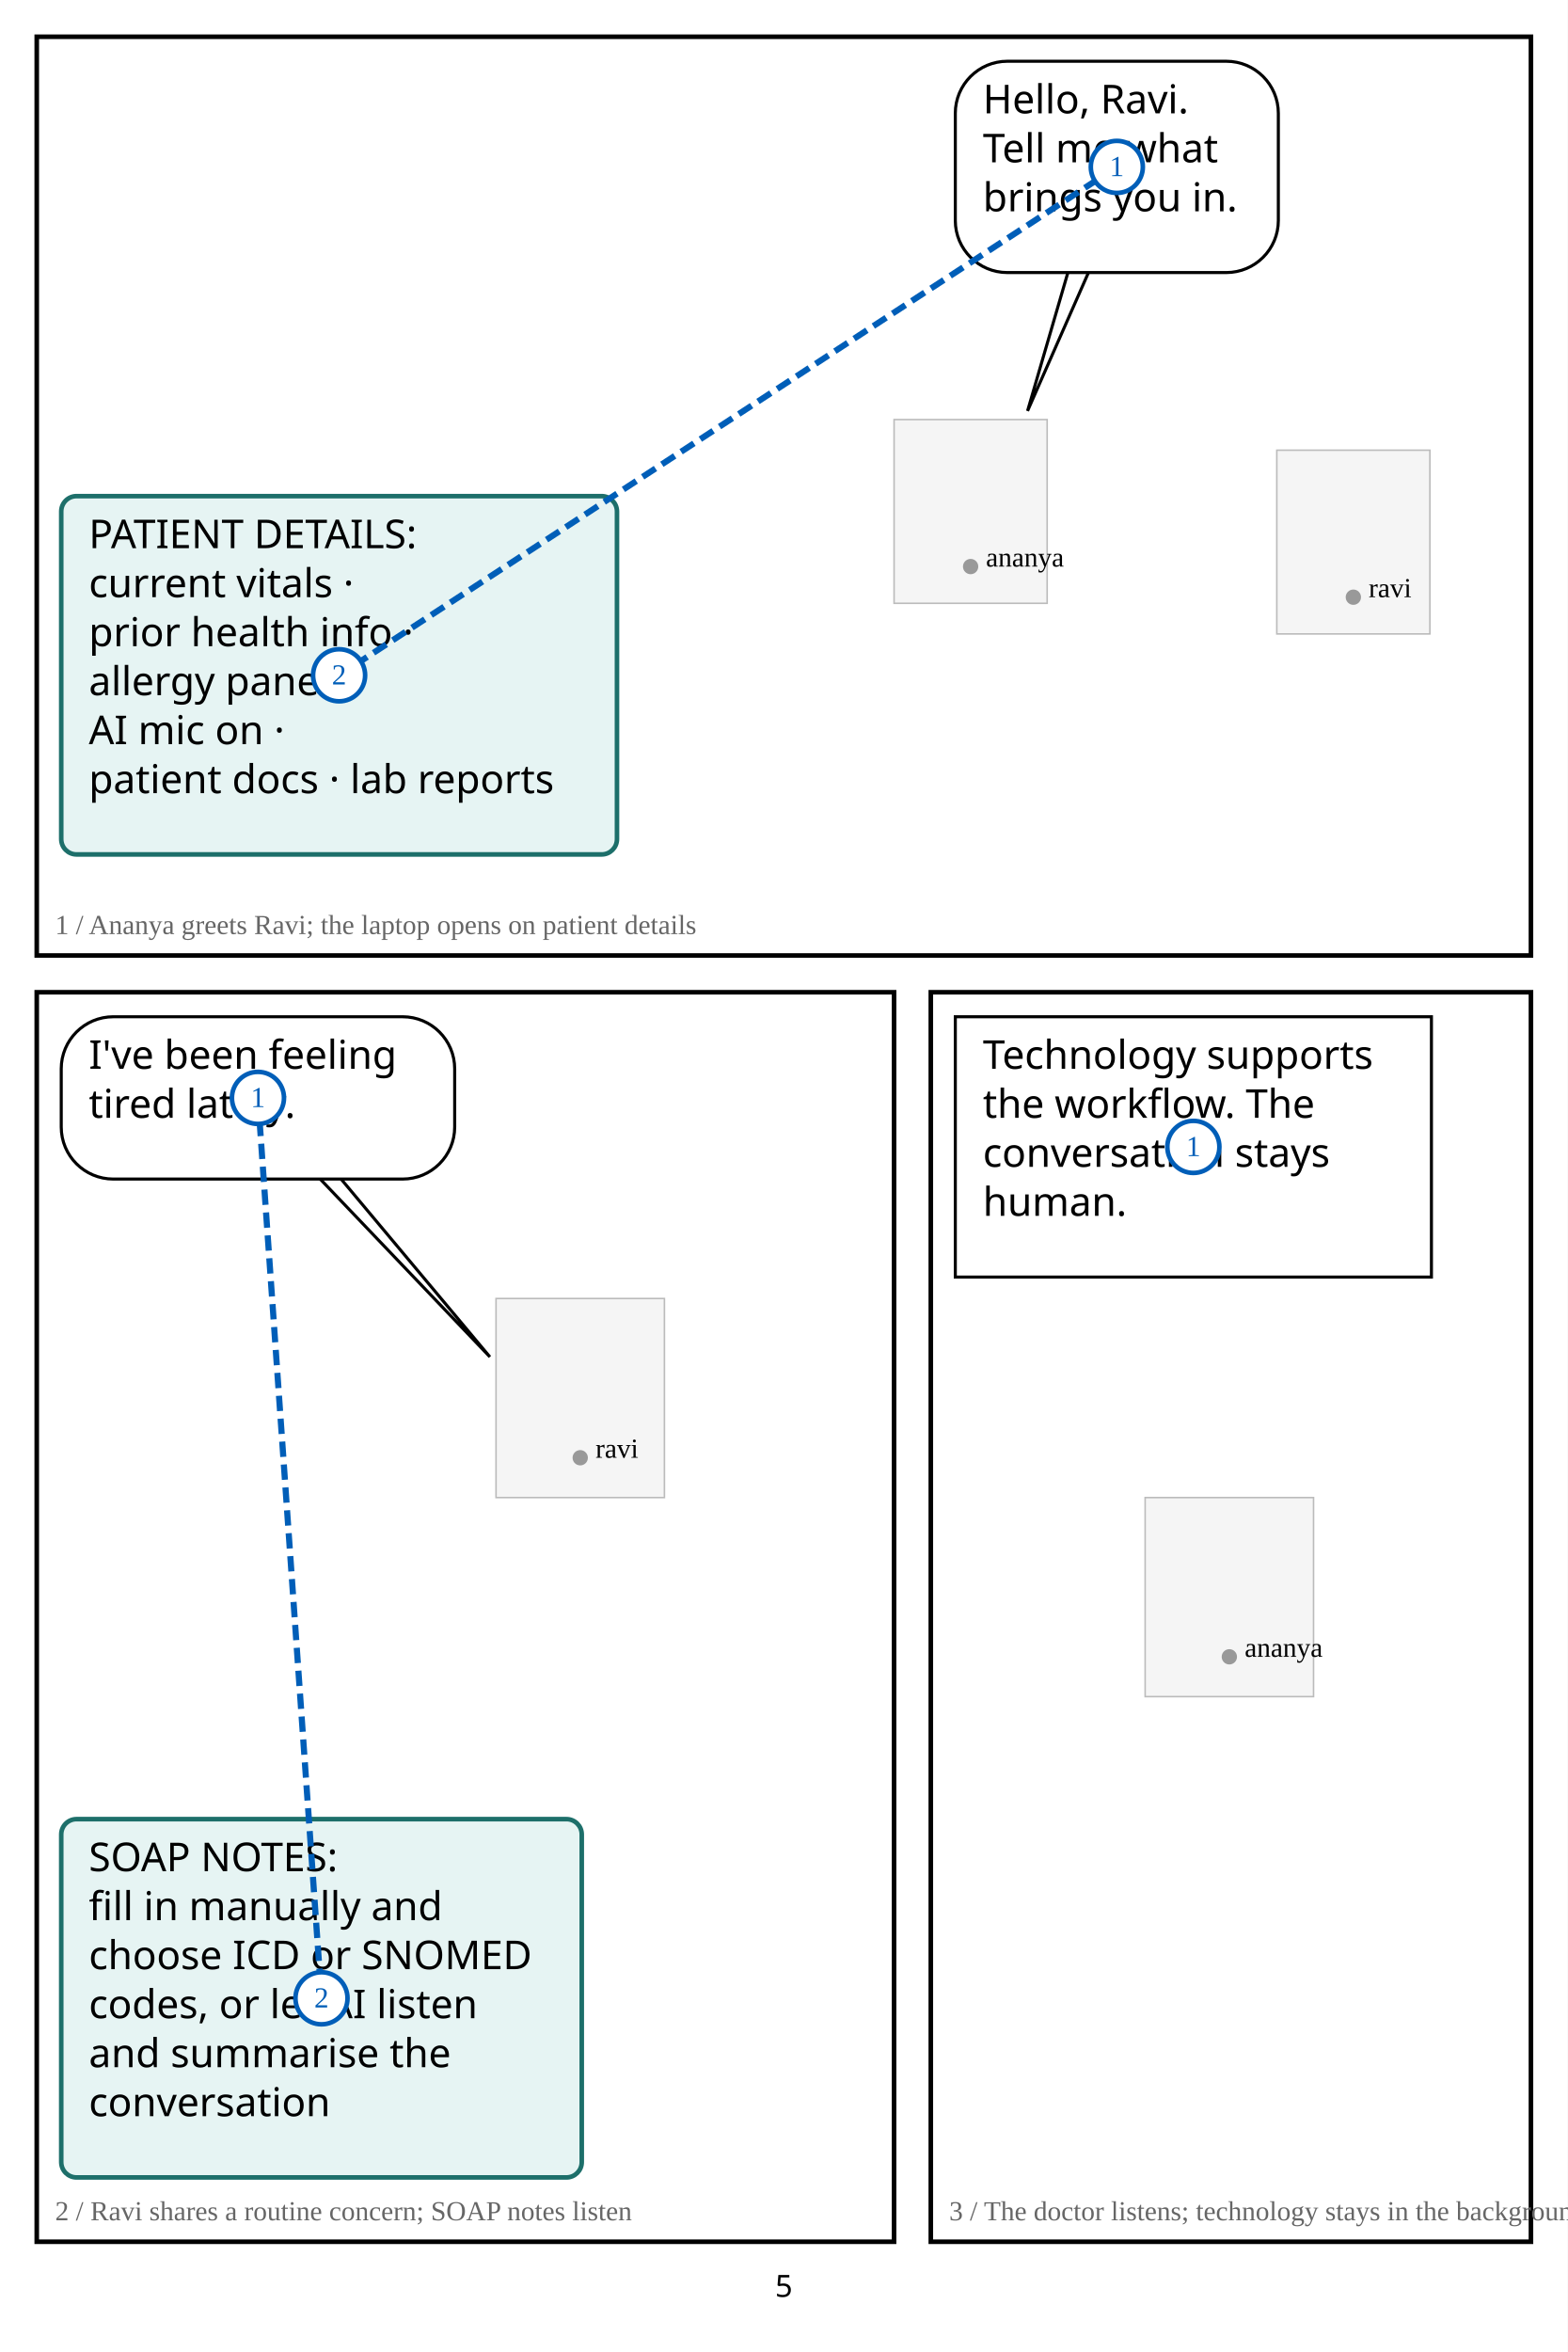
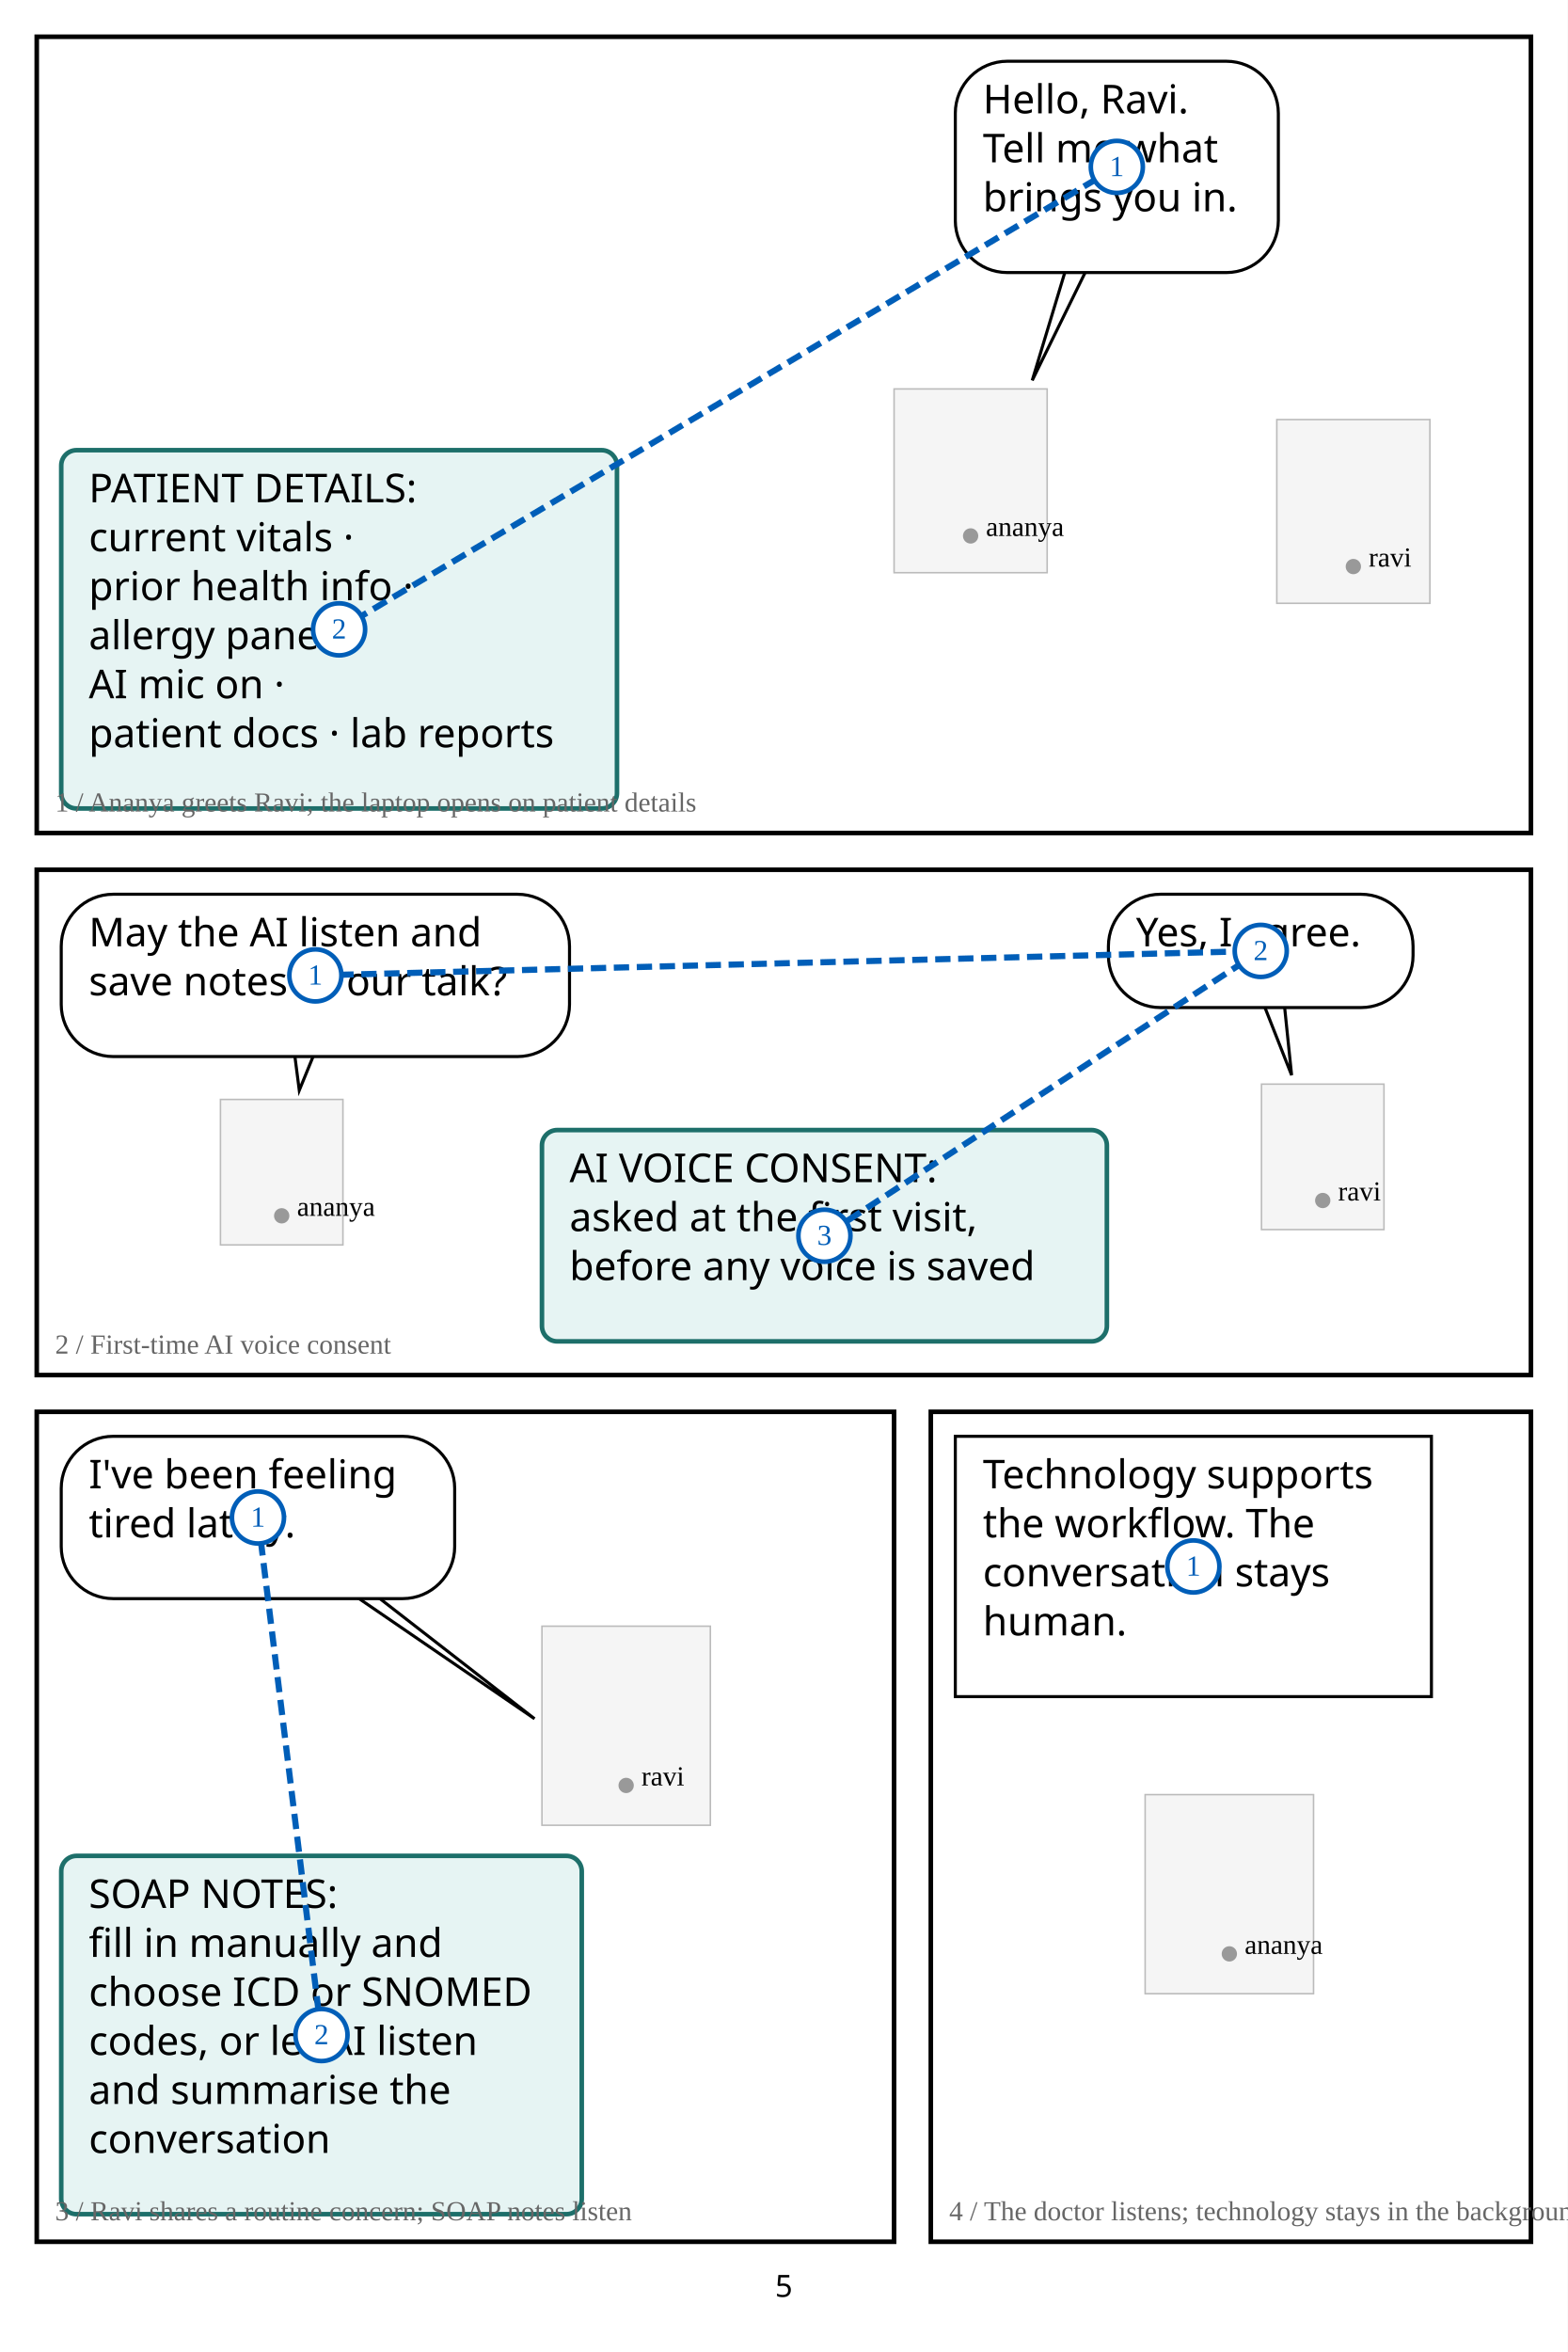
<svg xmlns="http://www.w3.org/2000/svg" width="1024" height="1536" viewBox="0 0 1024 1536">
  <rect width="1024" height="1536" fill="white" />
-   <rect x="584" y="274" width="100" height="120" fill="#f5f5f5" stroke="#bbb" />
-   <circle cx="634" cy="370" r="5" fill="#999" />
-   <text x="644" y="370" font-size="18">ananya</text>
-   <rect x="834" y="294" width="100" height="120" fill="#f5f5f5" stroke="#bbb" />
-   <circle cx="884" cy="390" r="5" fill="#999" />
-   <text x="894" y="390" font-size="18">ravi</text>
-   <rect x="24" y="24" width="976" height="600" fill="none" stroke="black" stroke-width="3" />
+   <rect x="584" y="254" width="100" height="120" fill="#f5f5f5" stroke="#bbb" />
+   <circle cx="634" cy="350" r="5" fill="#999" />
+   <text x="644" y="350" font-size="18">ananya</text>
+   <rect x="834" y="274" width="100" height="120" fill="#f5f5f5" stroke="#bbb" />
+   <circle cx="884" cy="370" r="5" fill="#999" />
+   <text x="894" y="370" font-size="18">ravi</text>
+   <rect x="24" y="24" width="976" height="520" fill="none" stroke="black" stroke-width="3" />
  <rect x="624" y="40" width="211" height="138" rx="34" fill="white" stroke="white" stroke-width="6" />
-   <path d="M 698.627 174.244 L 671.188 268.365 L 712.627 174.244 Z" fill="white" stroke="white" stroke-width="6" stroke-linejoin="round" />
-   <rect x="40" y="324" width="363" height="234" rx="34" fill="white" stroke="white" stroke-width="6" />
-   <path data-speaker="ananya" d="M 698.627 174.244 L 671.188 268.365 L 712.627 174.244" fill="white" stroke="black" stroke-width="2" />
+   <path d="M 696.631 174.281 L 674.252 248.422 L 710.631 174.281 Z" fill="white" stroke="white" stroke-width="6" stroke-linejoin="round" />
+   <rect x="40" y="294" width="363" height="234" rx="34" fill="white" stroke="white" stroke-width="6" />
+   <path data-speaker="ananya" d="M 696.631 174.281 L 674.252 248.422 L 710.631 174.281" fill="white" stroke="black" stroke-width="2" />
  <rect x="624" y="40" width="211" height="138" rx="34" fill="white" stroke="black" stroke-width="2" />
  <text x="642" y="74" font-family="Meiryo,MS Gothic,sans-serif" font-size="26" fill="black">Hello, Ravi. </text>
  <text x="642" y="106" font-family="Meiryo,MS Gothic,sans-serif" font-size="26" fill="black">Tell me what </text>
  <text x="642" y="138" font-family="Meiryo,MS Gothic,sans-serif" font-size="26" fill="black">brings you in.</text>
-   <rect x="40" y="324" width="363" height="234" rx="10" fill="#e6f4f3" stroke="#1d6f6a" stroke-width="3" />
-   <text x="58" y="358" font-family="Meiryo,MS Gothic,sans-serif" font-size="26" fill="black">PATIENT DETAILS: </text>
-   <text x="58" y="390" font-family="Meiryo,MS Gothic,sans-serif" font-size="26" fill="black">current vitals · </text>
-   <text x="58" y="422" font-family="Meiryo,MS Gothic,sans-serif" font-size="26" fill="black">prior health info · </text>
-   <text x="58" y="454" font-family="Meiryo,MS Gothic,sans-serif" font-size="26" fill="black">allergy panel · </text>
-   <text x="58" y="486" font-family="Meiryo,MS Gothic,sans-serif" font-size="26" fill="black">AI mic on · </text>
-   <text x="58" y="518" font-family="Meiryo,MS Gothic,sans-serif" font-size="26" fill="black">patient docs · lab reports</text>
-   <text x="36" y="610" font-size="18" fill="#666">1 / Ananya greets Ravi; the laptop opens on patient details</text>
-   <rect x="324" y="848" width="110" height="130" fill="#f5f5f5" stroke="#bbb" />
-   <circle cx="379" cy="952" r="5" fill="#999" />
-   <text x="389" y="952" font-size="18">ravi</text>
-   <rect x="24" y="648" width="560" height="816" fill="none" stroke="black" stroke-width="3" />
-   <rect x="40" y="664" width="257" height="106" rx="34" fill="white" stroke="white" stroke-width="6" />
-   <path d="M 206.306 767.021 L 319.997 886.129 L 220.306 767.021 Z" fill="white" stroke="white" stroke-width="6" stroke-linejoin="round" />
-   <rect x="40" y="1188" width="340" height="234" rx="34" fill="white" stroke="white" stroke-width="6" />
-   <path data-speaker="ravi" d="M 206.306 767.021 L 319.997 886.129 L 220.306 767.021" fill="white" stroke="black" stroke-width="2" />
-   <rect x="40" y="664" width="257" height="106" rx="34" fill="white" stroke="black" stroke-width="2" />
-   <text x="58" y="698" font-family="Meiryo,MS Gothic,sans-serif" font-size="26" fill="black">I've been feeling </text>
-   <text x="58" y="730" font-family="Meiryo,MS Gothic,sans-serif" font-size="26" fill="black">tired lately.</text>
-   <rect x="40" y="1188" width="340" height="234" rx="10" fill="#e6f4f3" stroke="#1d6f6a" stroke-width="3" />
-   <text x="58" y="1222" font-family="Meiryo,MS Gothic,sans-serif" font-size="26" fill="black">SOAP NOTES: </text>
-   <text x="58" y="1254" font-family="Meiryo,MS Gothic,sans-serif" font-size="26" fill="black">fill in manually and </text>
-   <text x="58" y="1286" font-family="Meiryo,MS Gothic,sans-serif" font-size="26" fill="black">choose ICD or SNOMED </text>
-   <text x="58" y="1318" font-family="Meiryo,MS Gothic,sans-serif" font-size="26" fill="black">codes, or let AI listen </text>
-   <text x="58" y="1350" font-family="Meiryo,MS Gothic,sans-serif" font-size="26" fill="black">and summarise the </text>
-   <text x="58" y="1382" font-family="Meiryo,MS Gothic,sans-serif" font-size="26" fill="black">conversation</text>
-   <text x="36" y="1450" font-size="18" fill="#666">2 / Ravi shares a routine concern; SOAP notes listen</text>
-   <rect x="748" y="978" width="110" height="130" fill="#f5f5f5" stroke="#bbb" />
-   <circle cx="803" cy="1082" r="5" fill="#999" />
-   <text x="813" y="1082" font-size="18">ananya</text>
-   <rect x="608" y="648" width="392" height="816" fill="none" stroke="black" stroke-width="3" />
-   <rect x="624" y="664" width="311" height="170" rx="34" fill="white" stroke="white" stroke-width="6" />
-   <rect x="624" y="664" width="311" height="170" fill="white" stroke="black" stroke-width="2" />
-   <text x="642" y="698" font-family="Meiryo,MS Gothic,sans-serif" font-size="26" fill="black">Technology supports </text>
-   <text x="642" y="730" font-family="Meiryo,MS Gothic,sans-serif" font-size="26" fill="black">the workflow. The </text>
-   <text x="642" y="762" font-family="Meiryo,MS Gothic,sans-serif" font-size="26" fill="black">conversation stays </text>
-   <text x="642" y="794" font-family="Meiryo,MS Gothic,sans-serif" font-size="26" fill="black">human.</text>
-   <text x="620" y="1450" font-size="18" fill="#666">3 / The doctor listens; technology stays in the background</text>
+   <rect x="40" y="294" width="363" height="234" rx="10" fill="#e6f4f3" stroke="#1d6f6a" stroke-width="3" />
+   <text x="58" y="328" font-family="Meiryo,MS Gothic,sans-serif" font-size="26" fill="black">PATIENT DETAILS: </text>
+   <text x="58" y="360" font-family="Meiryo,MS Gothic,sans-serif" font-size="26" fill="black">current vitals · </text>
+   <text x="58" y="392" font-family="Meiryo,MS Gothic,sans-serif" font-size="26" fill="black">prior health info · </text>
+   <text x="58" y="424" font-family="Meiryo,MS Gothic,sans-serif" font-size="26" fill="black">allergy panel · </text>
+   <text x="58" y="456" font-family="Meiryo,MS Gothic,sans-serif" font-size="26" fill="black">AI mic on · </text>
+   <text x="58" y="488" font-family="Meiryo,MS Gothic,sans-serif" font-size="26" fill="black">patient docs · lab reports</text>
+   <text x="36" y="530" font-size="18" fill="#666">1 / Ananya greets Ravi; the laptop opens on patient details</text>
+   <rect x="144" y="718" width="80" height="95" fill="#f5f5f5" stroke="#bbb" />
+   <circle cx="184" cy="794" r="5" fill="#999" />
+   <text x="194" y="794" font-size="18">ananya</text>
+   <rect x="824" y="708" width="80" height="95" fill="#f5f5f5" stroke="#bbb" />
+   <circle cx="864" cy="784" r="5" fill="#999" />
+   <text x="874" y="784" font-size="18">ravi</text>
+   <rect x="24" y="568" width="976" height="330" fill="none" stroke="black" stroke-width="3" />
+   <rect x="40" y="584" width="332" height="106" rx="34" fill="white" stroke="white" stroke-width="6" />
+   <path d="M 192.128 686.039 L 195.482 712.058 L 206.128 686.039 Z" fill="white" stroke="white" stroke-width="6" stroke-linejoin="round" />
+   <rect x="724" y="584" width="199" height="74" rx="34" fill="white" stroke="white" stroke-width="6" />
+   <path d="M 824.729 654.118 L 843.67 702.177 L 838.729 654.118 Z" fill="white" stroke="white" stroke-width="6" stroke-linejoin="round" />
+   <rect x="354" y="738" width="369" height="138" rx="34" fill="white" stroke="white" stroke-width="6" />
+   <path data-speaker="ananya" d="M 192.128 686.039 L 195.482 712.058 L 206.128 686.039" fill="white" stroke="black" stroke-width="2" />
+   <rect x="40" y="584" width="332" height="106" rx="34" fill="white" stroke="black" stroke-width="2" />
+   <text x="58" y="618" font-family="Meiryo,MS Gothic,sans-serif" font-size="26" fill="black">May the AI listen and </text>
+   <text x="58" y="650" font-family="Meiryo,MS Gothic,sans-serif" font-size="26" fill="black">save notes of our talk?</text>
+   <path data-speaker="ravi" d="M 824.729 654.118 L 843.67 702.177 L 838.729 654.118" fill="white" stroke="black" stroke-width="2" />
+   <rect x="724" y="584" width="199" height="74" rx="34" fill="white" stroke="black" stroke-width="2" />
+   <text x="742" y="618" font-family="Meiryo,MS Gothic,sans-serif" font-size="26" fill="black">Yes, I agree.</text>
+   <rect x="354" y="738" width="369" height="138" rx="10" fill="#e6f4f3" stroke="#1d6f6a" stroke-width="3" />
+   <text x="372" y="772" font-family="Meiryo,MS Gothic,sans-serif" font-size="26" fill="black">AI VOICE CONSENT: </text>
+   <text x="372" y="804" font-family="Meiryo,MS Gothic,sans-serif" font-size="26" fill="black">asked at the first visit, </text>
+   <text x="372" y="836" font-family="Meiryo,MS Gothic,sans-serif" font-size="26" fill="black">before any voice is saved</text>
+   <text x="36" y="884" font-size="18" fill="#666">2 / First-time AI voice consent</text>
+   <rect x="354" y="1062" width="110" height="130" fill="#f5f5f5" stroke="#bbb" />
+   <circle cx="409" cy="1166" r="5" fill="#999" />
+   <text x="419" y="1166" font-size="18">ravi</text>
+   <rect x="24" y="922" width="560" height="542" fill="none" stroke="black" stroke-width="3" />
+   <rect x="40" y="938" width="257" height="106" rx="34" fill="white" stroke="white" stroke-width="6" />
+   <path d="M 231.103 1041.647 L 349.148 1122.449 L 245.103 1041.647 Z" fill="white" stroke="white" stroke-width="6" stroke-linejoin="round" />
+   <rect x="40" y="1212" width="340" height="234" rx="34" fill="white" stroke="white" stroke-width="6" />
+   <path data-speaker="ravi" d="M 231.103 1041.647 L 349.148 1122.449 L 245.103 1041.647" fill="white" stroke="black" stroke-width="2" />
+   <rect x="40" y="938" width="257" height="106" rx="34" fill="white" stroke="black" stroke-width="2" />
+   <text x="58" y="972" font-family="Meiryo,MS Gothic,sans-serif" font-size="26" fill="black">I've been feeling </text>
+   <text x="58" y="1004" font-family="Meiryo,MS Gothic,sans-serif" font-size="26" fill="black">tired lately.</text>
+   <rect x="40" y="1212" width="340" height="234" rx="10" fill="#e6f4f3" stroke="#1d6f6a" stroke-width="3" />
+   <text x="58" y="1246" font-family="Meiryo,MS Gothic,sans-serif" font-size="26" fill="black">SOAP NOTES: </text>
+   <text x="58" y="1278" font-family="Meiryo,MS Gothic,sans-serif" font-size="26" fill="black">fill in manually and </text>
+   <text x="58" y="1310" font-family="Meiryo,MS Gothic,sans-serif" font-size="26" fill="black">choose ICD or SNOMED </text>
+   <text x="58" y="1342" font-family="Meiryo,MS Gothic,sans-serif" font-size="26" fill="black">codes, or let AI listen </text>
+   <text x="58" y="1374" font-family="Meiryo,MS Gothic,sans-serif" font-size="26" fill="black">and summarise the </text>
+   <text x="58" y="1406" font-family="Meiryo,MS Gothic,sans-serif" font-size="26" fill="black">conversation</text>
+   <text x="36" y="1450" font-size="18" fill="#666">3 / Ravi shares a routine concern; SOAP notes listen</text>
+   <rect x="748" y="1172" width="110" height="130" fill="#f5f5f5" stroke="#bbb" />
+   <circle cx="803" cy="1276" r="5" fill="#999" />
+   <text x="813" y="1276" font-size="18">ananya</text>
+   <rect x="608" y="922" width="392" height="542" fill="none" stroke="black" stroke-width="3" />
+   <rect x="624" y="938" width="311" height="170" rx="34" fill="white" stroke="white" stroke-width="6" />
+   <rect x="624" y="938" width="311" height="170" fill="white" stroke="black" stroke-width="2" />
+   <text x="642" y="972" font-family="Meiryo,MS Gothic,sans-serif" font-size="26" fill="black">Technology supports </text>
+   <text x="642" y="1004" font-family="Meiryo,MS Gothic,sans-serif" font-size="26" fill="black">the workflow. The </text>
+   <text x="642" y="1036" font-family="Meiryo,MS Gothic,sans-serif" font-size="26" fill="black">conversation stays </text>
+   <text x="642" y="1068" font-family="Meiryo,MS Gothic,sans-serif" font-size="26" fill="black">human.</text>
+   <text x="620" y="1450" font-size="18" fill="#666">4 / The doctor listens; technology stays in the background</text>
  <text x="512" y="1500" text-anchor="middle" font-family="sans-serif" font-size="20">5</text>
-   <polyline points="729.5,109 221.5,441" fill="none" stroke="#005eb8" stroke-width="4" stroke-dasharray="10 5" />
+   <polyline points="729.5,109 221.5,411" fill="none" stroke="#005eb8" stroke-width="4" stroke-dasharray="10 5" />
  <circle cx="729.5" cy="109" r="17" fill="white" stroke="#005eb8" stroke-width="3" />
  <text x="729.5" y="115" text-anchor="middle" font-size="19" fill="#005eb8">1</text>
-   <circle cx="221.5" cy="441" r="17" fill="white" stroke="#005eb8" stroke-width="3" />
-   <text x="221.5" y="447" text-anchor="middle" font-size="19" fill="#005eb8">2</text>
-   <polyline points="168.5,717 210,1305" fill="none" stroke="#005eb8" stroke-width="4" stroke-dasharray="10 5" />
-   <circle cx="168.5" cy="717" r="17" fill="white" stroke="#005eb8" stroke-width="3" />
-   <text x="168.5" y="723" text-anchor="middle" font-size="19" fill="#005eb8">1</text>
-   <circle cx="210" cy="1305" r="17" fill="white" stroke="#005eb8" stroke-width="3" />
-   <text x="210" y="1311" text-anchor="middle" font-size="19" fill="#005eb8">2</text>
-   <circle cx="779.5" cy="749" r="17" fill="white" stroke="#005eb8" stroke-width="3" />
-   <text x="779.5" y="755" text-anchor="middle" font-size="19" fill="#005eb8">1</text>
+   <circle cx="221.5" cy="411" r="17" fill="white" stroke="#005eb8" stroke-width="3" />
+   <text x="221.5" y="417" text-anchor="middle" font-size="19" fill="#005eb8">2</text>
+   <polyline points="206,637 823.5,621 538.5,807" fill="none" stroke="#005eb8" stroke-width="4" stroke-dasharray="10 5" />
+   <circle cx="206" cy="637" r="17" fill="white" stroke="#005eb8" stroke-width="3" />
+   <text x="206" y="643" text-anchor="middle" font-size="19" fill="#005eb8">1</text>
+   <circle cx="823.5" cy="621" r="17" fill="white" stroke="#005eb8" stroke-width="3" />
+   <text x="823.5" y="627" text-anchor="middle" font-size="19" fill="#005eb8">2</text>
+   <circle cx="538.5" cy="807" r="17" fill="white" stroke="#005eb8" stroke-width="3" />
+   <text x="538.5" y="813" text-anchor="middle" font-size="19" fill="#005eb8">3</text>
+   <polyline points="168.5,991 210,1329" fill="none" stroke="#005eb8" stroke-width="4" stroke-dasharray="10 5" />
+   <circle cx="168.5" cy="991" r="17" fill="white" stroke="#005eb8" stroke-width="3" />
+   <text x="168.5" y="997" text-anchor="middle" font-size="19" fill="#005eb8">1</text>
+   <circle cx="210" cy="1329" r="17" fill="white" stroke="#005eb8" stroke-width="3" />
+   <text x="210" y="1335" text-anchor="middle" font-size="19" fill="#005eb8">2</text>
+   <circle cx="779.5" cy="1023" r="17" fill="white" stroke="#005eb8" stroke-width="3" />
+   <text x="779.5" y="1029" text-anchor="middle" font-size="19" fill="#005eb8">1</text>
</svg>
